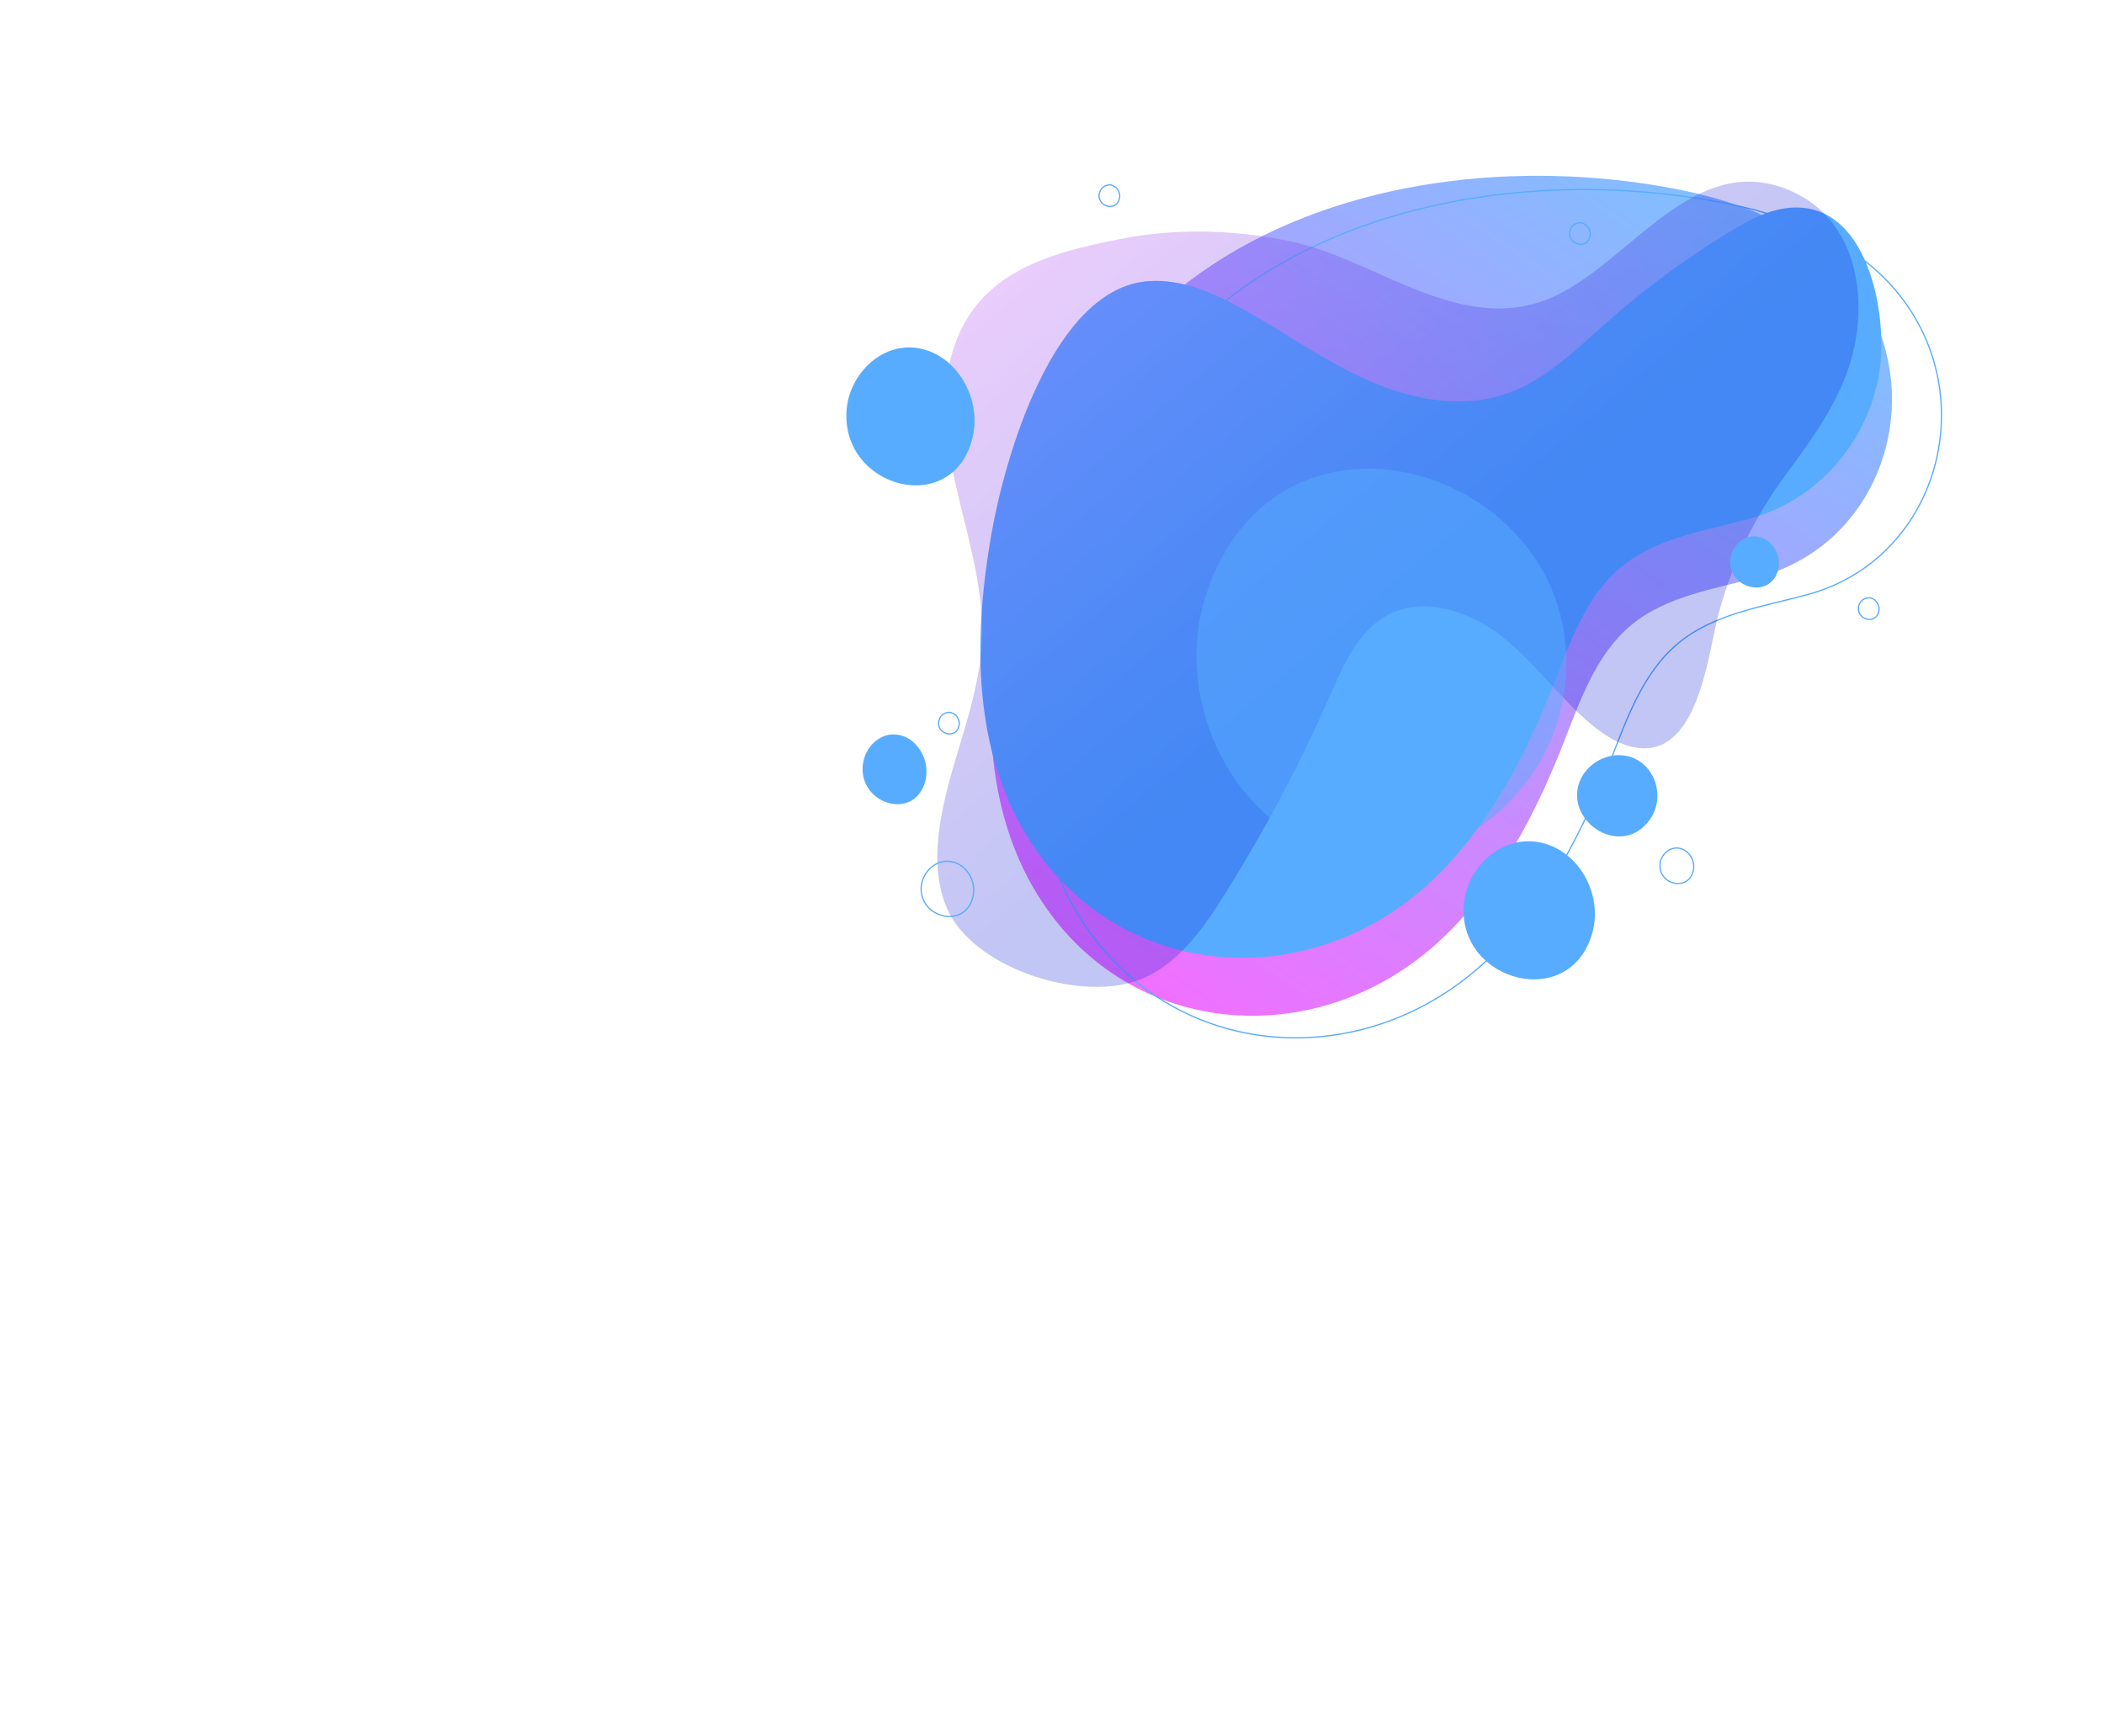
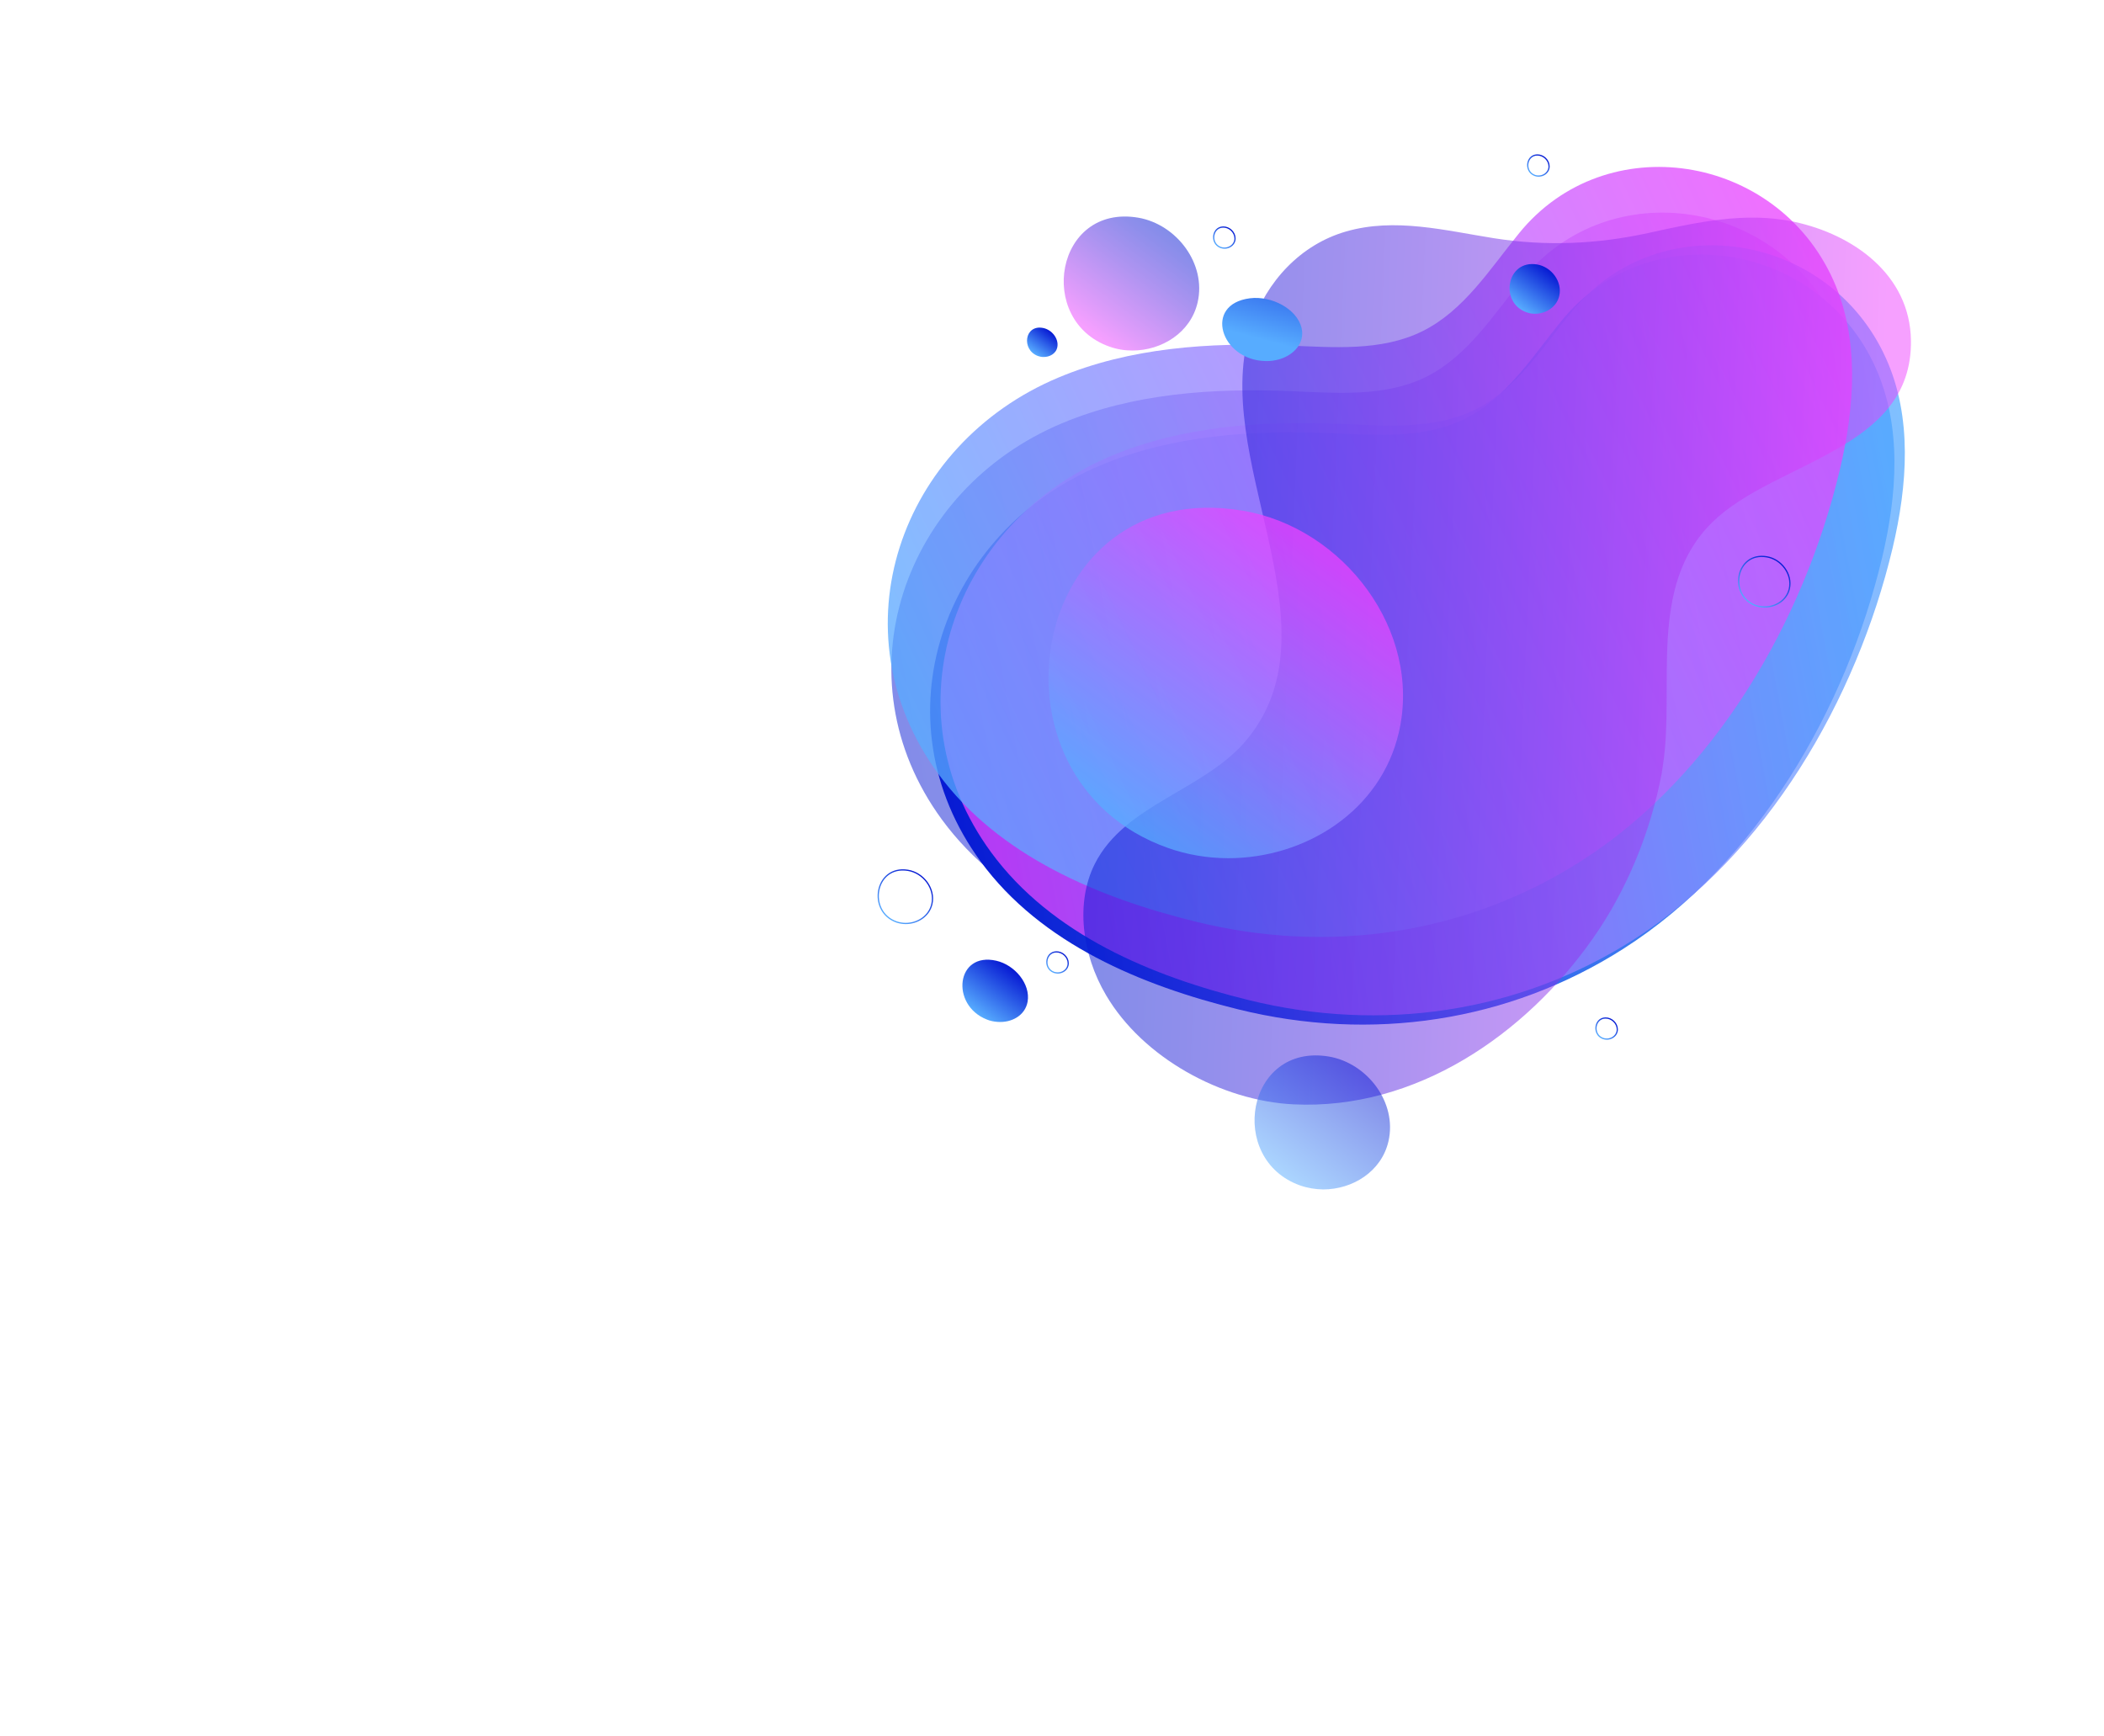
- <svg xmlns="http://www.w3.org/2000/svg" version="1.1" id="Слой_1" x="0" y="0" viewBox="0 0 1699 1402" xml:space="preserve">
-   <linearGradient id="SVGID_1_" gradientUnits="userSpaceOnUse" x1="865.943" y1="613.56" x2="1412.041" y2="1209.588" gradientTransform="scale(-1 1) rotate(7.735 3374.802 -16043.263)">
-     <stop offset="0" stop-color="#57acff" />
-     <stop offset="1" stop-color="#ed41ff" />
-   </linearGradient>
-   <path d="M1350.6 152.1c50.9 9.6 102.7 28.2 137.5 67 74.7 83.4 39.3 217.8-67.4 246.8-36 9.8-75.2 15.2-103.9 39.3-28.1 23.5-40.7 60.4-54.2 94.7-22.9 58.3-52.7 115.3-98.1 158.1-100.3 94.7-259.4 82.1-330.5-41.8-41.1-71.6-39-159.5-25.2-238.3 19-108.4 78.1-202.9 169.5-263.6 106.1-70.5 249.3-85.4 372.3-62.2z" opacity=".76" fill="url(#SVGID_1_)" />
-   <linearGradient id="SVGID_2_" gradientUnits="userSpaceOnUse" x1="-312082.75" y1="-117996.203" x2="-744192.813" y2="-281998.156" gradientTransform="scale(-1 1) rotate(7.735 3374.802 -16043.263)">
-     <stop offset="0" stop-color="#57acff" />
-     <stop offset="1" stop-color="#071ad3" />
-   </linearGradient>
-   <path d="M1393.7 189.1l3.2-2c14-8.5 28.8-16.7 45-18.9 66.1-9.2 83.5 86 75.5 133.5-9.5 56-49.9 102.4-104.9 117.3-36.1 9.8-75.2 15.2-103.9 39.3-28.1 23.5-40.7 60.4-54.2 94.7-22.9 58.3-52.7 115.3-98.1 158.2-100.3 94.7-259.4 82.1-330.5-41.8-41.1-71.6-39-159.5-25.2-238.3C811.3 370 850.3 232.3 927.7 227c26.6-1.8 52.3 9.5 75.7 22.5 33.6 18.6 64.9 41.4 100 57.1 35.1 15.7 75.5 23.9 111.8 11.8 32.2-10.7 57.1-35.8 82.5-58.2 30-26.6 62.1-50.3 96-71.1z" fill="url(#SVGID_2_)" />
-   <linearGradient id="SVGID_3_" gradientUnits="userSpaceOnUse" x1="-320247.906" y1="-121030.07" x2="-760811.938" y2="-288241.031" gradientTransform="scale(-1 1) rotate(7.735 3374.802 -16043.263)">
-     <stop offset="0" stop-color="#57acff" />
-     <stop offset="1" stop-color="#071ad3" />
-   </linearGradient>
-   <path d="M1388.9 163.3c51.4 9.7 103.7 28.5 138.8 67.7 75.4 84.2 39.7 220-68.1 249.2-36.4 9.9-76 15.4-104.9 39.7-28.4 23.8-41.1 61-54.7 95.6-23.2 58.8-53.2 116.5-99 159.7-101.3 95.7-262 82.9-333.8-42.2-41.5-72.3-39.4-161.1-25.4-240.7C861 382.8 920.7 287.4 1013 226.1c107-71.1 251.7-86.2 375.9-62.8z" fill="none" stroke="url(#SVGID_3_)" stroke-miterlimit="10" />
-   <g opacity=".5">
-     <linearGradient id="SVGID_4_" gradientUnits="userSpaceOnUse" x1="1440.059" y1="959.202" x2="1117.801" y2="452.938" gradientTransform="rotate(172.265 1132.057 472.837)">
-       <stop offset=".032" stop-color="#ed41ff" />
-       <stop offset=".205" stop-color="#bf39f6" />
-       <stop offset=".598" stop-color="#5d29e3" />
-       <stop offset=".871" stop-color="#1f1ed8" />
-       <stop offset="1" stop-color="#071ad3" />
-     </linearGradient>
-     <path d="M1054.5 198.1c62.5 17 127.1 70.7 195.4 43.5 65.2-26.1 117.6-123.9 198.2-86.5 48.2 22.4 59.2 77.6 49.3 125-8.2 39.4-32.4 72-55.7 103.7-24.8 33.5-43.1 71.4-53.9 111.7-8.3 31.2-15.6 109.4-60.4 108.8-15.7-.2-30-9-42.1-19-25.9-21.5-45.5-49.7-71.7-70.7-26.3-20.9-63.8-33.7-93.2-17.8-23.5 12.6-35.1 39.3-45.8 63.7-24.7 56.2-53.5 110.5-86.1 162.5-18.1 28.9-39.6 58.8-71.9 69.5-47.9 15.8-131.7-11.4-152.1-59.4-8.1-19.1-8.8-40.6-6.3-61.2 6.4-52.5 32.4-101.5 34.7-154.3 3.3-76.9-44.2-153.2-25.3-227.8 17.1-68 75.5-84.8 137.6-96.9 46.5-9.1 96.6-7.5 143.7 3.6 1.7.6 3.6 1.1 5.6 1.6z" opacity=".5" fill="url(#SVGID_4_)" />
+ <svg xmlns="http://www.w3.org/2000/svg" version="1.1" x="0px" y="0px" viewBox="0 0 1699 1402" style="enable-background:new 0 0 1699 1402;" xml:space="preserve">
+   <style type="text/css">
+ 	.st0{opacity:0.5;fill:url(#SVGID_1_);enable-background:new; animation: raot 20s linear infinite;}
+ 	.st1{fill:url(#SVGID_2_); animation: raot 24s linear infinite;}
+ 	.st2{opacity:0.76;fill:url(#SVGID_3_);enable-background:new    ; animation: raot 28s linear infinite;}
+ 	.st3{opacity:0.76;fill:url(#SVGID_4_);enable-background:new    ;animation: raot 29s linear infinite; }
+ 	.st4{opacity:0.5;enable-background:new;  animation: raot2 22s linear infinite;}
+ 	.st5{fill:url(#SVGID_5_);  animation: updown 26s linear infinite;}
+ 	.st6{opacity:0.5;fill:url(#SVGID_6_);enable-background:new; animation: updown 15s linear infinite;}
+ 	.st7{opacity:0.5;fill:url(#SVGID_7_);enable-background:new    ; animation: downup 26s linear infinite;}
+ 	.st8{opacity:0.76;fill:url(#SVGID_8_);enable-background:new    ;}
+ 	.st9{fill:url(#SVGID_9_);}
+ 	.st10{fill:url(#SVGID_10_);}
+ 	.st11{fill:url(#SVGID_11_);}
+ 	.st12{fill:none;stroke:url(#SVGID_12_);stroke-miterlimit:10;}
+ 	.st13{fill:none;stroke:url(#SVGID_13_);stroke-miterlimit:10;}
+ 	.st14{fill:none;stroke:url(#SVGID_14_);stroke-miterlimit:10;}
+ 	.st15{fill:none;stroke:url(#SVGID_15_);stroke-miterlimit:10;}
+ 	.st16{fill:none;stroke:url(#SVGID_16_);stroke-miterlimit:10;}
+ 	.st17{fill:none;stroke:url(#SVGID_17_);stroke-miterlimit:10;}
+ 	.st18{fill:url(#SVGID_18_);}
+ 
+ 	@keyframes updown {
+ 		0% {
+ 			transform: translate(0px, -20px);
+ 		}
+ 		50% {
+ 			transform: translate(0px, 20px);
+ 		}
+ 
+ 		100% {
+ 			transform: translate(0px, -20px);
+ 		}
+ 
+ 	}
+ 	@keyframes downup {
+ 	0% {
+ 		transform: translate(0px, 20px);
+ 	}
+ 	50% {
+ 		transform: translate(0px, -20px);
+ 	}
+ 
+ 	100% {
+ 		transform: translate(0px, 20px);
+ 	}
+ 
+ }
+ 	@keyframes raot {
+ 		0% {
+ 			transform: translate(0px, 30px);
+ 		}
+ 		8% {
+ 			transform: translate(-15px, 25px) ;
+ 		}	
+ 		16% {
+ 			transform: translate(-25px, 15px);
+ 		}
+ 		24% {
+ 			transform: translate(-30px, 0px);
+ 		}
+ 		32% {
+ 			transform: translate(-25px, -15px);
+ 		}	
+ 		40% {
+ 			transform: translate(-15px, -25px);
+ 		}
+ 		48% {
+ 			transform: translate(0px, -30px);
+ 		}
+ 		56% {
+ 			transform: translate(15px, -25px );
+ 		}	
+ 		64% {
+ 			transform: translate(20px, -10px);
+ 		}
+ 		72% {
+ 			transform: translate(30px, 0);
+ 		}
+ 		80% {
+ 			transform: translate(25px, 15px);
+ 		}
+ 		88% {
+ 			transform: translate(15px, 25px);
+ 		}		
+ 		100% {
+ 			transform: translate(0px, 30px);
+ 		}
+ 	}
+ 		@keyframes raot2 {
+ 		0% {
+ 			transform: translate(0px, 15px);
+ 		}
+ 		8% {
+ 			transform: translate(-5px, 10px) ;
+ 		}	
+ 		16% {
+ 			transform: translate(-10px, 5px);
+ 		}
+ 		24% {
+ 			transform: translate(-15px, 0px);
+ 		}
+ 		32% {
+ 			transform: translate(-10px, -5px);
+ 		}	
+ 		40% {
+ 			transform: translate(-5px, -10px);
+ 		}
+ 		48% {
+ 			transform: translate(0px, -15px);
+ 		}
+ 		56% {
+ 			transform: translate(5px, -10px );
+ 		}	
+ 		64% {
+ 			transform: translate(10px, -5px);
+ 		}
+ 		72% {
+ 			transform: translate(15px, 0);
+ 		}
+ 		80% {
+ 			transform: translate(10px, 5px);
+ 		}
+ 		88% {
+ 			transform: translate(5px, 10px);
+ 		}		
+ 		100% {
+ 			transform: translate(0px, 15px);
+ 		}
+ 	}
+ 
+ </style>
+   <g id="Слой_1">
+ </g>
+   <g id="Слой_2">
+     <g>
+       <linearGradient id="SVGID_1_" gradientUnits="userSpaceOnUse" x1="42.938" y1="947.283" x2="853.08" y2="947.283" gradientTransform="matrix(-0.9831 0.1768 -0.1809 -0.9785 1732.214 1347.689)">
+         <stop offset="3.229439e-02" style="stop-color:#ED41FF" />
+         <stop offset="0.205" style="stop-color:#BF39F6" />
+         <stop offset="0.598" style="stop-color:#5D29E3" />
+         <stop offset="0.871" style="stop-color:#1F1ED8" />
+         <stop offset="1" style="stop-color:#071AD3" />
+       </linearGradient>
+       <path class="st0" d="M1488.6,416.2c12-50.6,16.1-105.6-5.3-153.1c-45.9-102.2-183.5-124.1-253.6-38    c-23.7,29.1-44.7,62.8-78.4,79.4c-33.1,16.3-72,12.9-108.9,11.4c-62.8-2.6-127.2,1.7-185,26c-127.8,53.7-181.2,204.7-96.8,320    c48.8,66.6,130.2,100.3,208.1,119.4c107.1,26.4,217.8,10.4,310.8-48.9C1387.4,663.7,1459.5,538.4,1488.6,416.2z" />
+       <linearGradient id="SVGID_2_" gradientUnits="userSpaceOnUse" x1="18.286" y1="908.175" x2="828.428" y2="908.175" gradientTransform="matrix(-0.9831 0.1768 -0.1809 -0.9785 1732.214 1347.689)">
+         <stop offset="0" style="stop-color:#57ACFF" />
+         <stop offset="1" style="stop-color:#071AD3" />
+       </linearGradient>
+       <path class="st1" d="M1519.9,450.1c12-50.6,16.1-105.6-5.3-153.1c-45.9-102.2-183.5-124.1-253.6-38    c-23.7,29.1-44.7,62.8-78.4,79.4c-33.1,16.3-72,12.9-108.9,11.4c-62.8-2.6-127.2,1.7-185,26c-127.8,53.7-181.2,204.7-96.8,320    C840.7,762.4,922.1,796,1000,815.2c107.1,26.4,217.8,10.4,310.8-48.9C1418.7,697.6,1490.9,572.3,1519.9,450.1z" />
+       <linearGradient id="SVGID_3_" gradientUnits="userSpaceOnUse" x1="8.677" y1="914.162" x2="818.819" y2="914.162" gradientTransform="matrix(-0.9831 0.1768 -0.1809 -0.9785 1732.214 1347.689)">
+         <stop offset="0" style="stop-color:#57ACFF" />
+         <stop offset="1" style="stop-color:#ED41FF" />
+       </linearGradient>
+       <path class="st2" d="M1528.3,442.6c12-50.6,16.1-105.6-5.3-153.1c-45.9-102.2-183.5-124.1-253.6-38    c-23.7,29.1-44.7,62.8-78.4,79.4c-33.1,16.3-72,12.9-108.9,11.4c-62.8-2.6-127.2,1.7-185,26c-127.8,53.7-181.2,204.7-96.8,320    c48.8,66.6,130.2,100.3,208.1,119.4c107.1,26.4,217.8,10.4,310.8-48.9C1427.1,690,1499.2,564.7,1528.3,442.6z" />
+       <linearGradient id="SVGID_4_" gradientUnits="userSpaceOnUse" x1="726.811" y1="481.152" x2="1554.762" y2="481.152" gradientTransform="matrix(0.9032 -0.4292 0.4292 0.9032 -99.8493 522.8798)">
+         <stop offset="0" style="stop-color:#57ACFF" />
+         <stop offset="1" style="stop-color:#ED41FF" />
+       </linearGradient>
+       <path class="st3" d="M1485.7,379.3c12-50.6,16.1-105.6-5.3-153.1c-45.9-102.2-183.5-124.1-253.6-38    c-23.7,29.1-44.7,62.8-78.4,79.4c-33.1,16.3-72,12.9-108.9,11.4c-62.8-2.6-127.2,1.7-185,26c-127.8,53.7-181.2,204.7-96.8,320    c48.8,66.6,130.2,100.3,208.1,119.4c107.1,26.4,217.8,10.4,310.8-48.9C1384.5,626.8,1456.7,501.5,1485.7,379.3z" />
+       <g class="st4">
+         <linearGradient id="SVGID_5_" gradientUnits="userSpaceOnUse" x1="1477.953" y1="762.23" x2="1005.584" y2="318.357" gradientTransform="matrix(0.7573 -0.653 0.653 0.7573 -85.314 934.4246)">
+           <stop offset="3.229439e-02" style="stop-color:#ED41FF" />
+           <stop offset="0.205" style="stop-color:#BF39F6" />
+           <stop offset="0.598" style="stop-color:#5D29E3" />
+           <stop offset="0.871" style="stop-color:#1F1ED8" />
+           <stop offset="1" style="stop-color:#071AD3" />
+         </linearGradient>
+         <path class="st5" d="M1342.8,618.3c10-64.2-12.8-145.1,40.1-196.7c50.5-49.3,161.6-57.7,160.2-146.8     c-0.8-53.2-46.9-85.6-94.4-95.7c-39.5-8.4-79.2,0.6-117.8,9.1c-41.1,9-82.8,10.8-124.4,4.2c-39.3-6.2-80.2-16.9-119.7-5.4     c-36.4,10.5-64.1,40.1-76.3,76.5c-35.1,104.2,72.1,240.4-3,333c-34,41.9-98.9,52.4-123.5,101.3c-15.5,30.9-10.6,72.5,9.2,106     c29.7,50.5,93.3,85.3,151.5,88.1c98.5,4.7,187.1-56.2,241.8-134.3c27.3-39,46.3-85.5,55.4-133.2     C1342.2,622.3,1342.5,620.3,1342.8,618.3z" />
+       </g>
+       <linearGradient id="SVGID_6_" gradientUnits="userSpaceOnUse" x1="1258.69" y1="225.087" x2="1364.904" y2="225.087" gradientTransform="matrix(0.596 -0.803 0.803 0.596 -49.6409 1148.927)">
+         <stop offset="3.229439e-02" style="stop-color:#ED41FF" />
+         <stop offset="0.205" style="stop-color:#BF39F6" />
+         <stop offset="0.598" style="stop-color:#5D29E3" />
+         <stop offset="0.871" style="stop-color:#1F1ED8" />
+         <stop offset="1" style="stop-color:#071AD3" />
+       </linearGradient>
+       <path class="st6" d="M914.4,283.1c23.7,0,47.1-14.4,52.7-38.9c7.2-31.3-17.1-63.1-48-68.4c-66.8-11.3-82.8,83-23.3,104.1    C901.9,282.1,908.1,283.1,914.4,283.1z" />
+       <linearGradient id="SVGID_7_" gradientUnits="userSpaceOnUse" x1="806.537" y1="752.579" x2="912.751" y2="752.579" gradientTransform="matrix(0.596 -0.803 0.803 0.596 -49.6409 1148.927)">
+         <stop offset="0" style="stop-color:#57ACFF" />
+         <stop offset="1" style="stop-color:#071AD3" />
+       </linearGradient>
+       <path class="st7" d="M1068.5,960.6c23.7,0,47.1-14.4,52.7-38.9c7.2-31.3-17.1-63.1-48-68.4c-66.8-11.3-82.8,83-23.3,104.1    C1055.9,959.5,1062.2,960.5,1068.5,960.6z" />
+       <linearGradient id="SVGID_8_" gradientUnits="userSpaceOnUse" x1="957.509" y1="478.082" x2="1235.482" y2="478.082" gradientTransform="matrix(0.596 -0.803 0.803 0.596 -49.6409 1148.927)">
+         <stop offset="0" style="stop-color:#57ACFF" />
+         <stop offset="1" style="stop-color:#ED41FF" />
+       </linearGradient>
+       <path class="st8" d="M991.6,693.1c62.1,0.1,123.3-37.8,138-101.7c18.9-82-44.8-165.2-125.7-178.9    C829.3,383,787.3,629.6,943.1,684.8C958.8,690.4,975.2,693,991.6,693.1z" />
+       <linearGradient id="SVGID_9_" gradientUnits="userSpaceOnUse" x1="1382.735" y1="554.974" x2="1482.258" y2="554.974" gradientTransform="matrix(0.2584 -0.966 0.966 0.2584 123.5584 1466.002)">
+         <stop offset="0" style="stop-color:#57ACFF" />
+         <stop offset="1" style="stop-color:#071AD3" />
+       </linearGradient>
+       <path class="st9" d="M1032.6,290.3c12.5-3.5,21.3-13.6,18.4-25.5c-3.7-15.3-24.1-26.1-41.7-23.9c-37.8,4.8-23.7,50,12.7,50.7    C1025.7,291.7,1029.3,291.2,1032.6,290.3z" />
+       <linearGradient id="SVGID_10_" gradientUnits="userSpaceOnUse" x1="764.694" y1="477.212" x2="811.254" y2="477.212" gradientTransform="matrix(0.596 -0.803 0.803 0.596 -49.6409 1148.927)">
+         <stop offset="0" style="stop-color:#57ACFF" />
+         <stop offset="1" style="stop-color:#071AD3" />
+       </linearGradient>
+       <path class="st10" d="M805.6,825.3c11.4,0.8,22.2-5.2,24.2-16.3c2.5-14.3-10.3-29.7-25.3-33.1c-32.5-7.4-37.2,35.7-7.8,47.4    C799.5,824.5,802.6,825.1,805.6,825.3z" />
+       <linearGradient id="SVGID_11_" gradientUnits="userSpaceOnUse" x1="1483.299" y1="489.143" x2="1522.706" y2="489.143" gradientTransform="matrix(0.596 -0.803 0.803 0.596 -49.6409 1148.927)">
+         <stop offset="0" style="stop-color:#57ACFF" />
+         <stop offset="1" style="stop-color:#071AD3" />
+       </linearGradient>
+       <path class="st11" d="M1239.5,253.4c8.8,0,17.5-5.4,19.6-14.4c2.7-11.6-6.3-23.4-17.8-25.4c-24.8-4.2-30.7,30.8-8.6,38.6    C1234.8,253,1237.1,253.4,1239.5,253.4z" />
+       <linearGradient id="SVGID_12_" gradientUnits="userSpaceOnUse" x1="828.005" y1="504.082" x2="845.739" y2="504.082" gradientTransform="matrix(0.596 -0.803 0.803 0.596 -49.6409 1148.927)">
+         <stop offset="0" style="stop-color:#57ACFF" />
+         <stop offset="1" style="stop-color:#071AD3" />
+       </linearGradient>
+       <path class="st12" d="M854.1,785.8c3.7,0,7.4-2.3,8.3-6.1c1.1-4.9-2.7-9.9-7.6-10.8c-10.5-1.8-13,13.1-3.7,16.4    C852.2,785.6,853.2,785.8,854.1,785.8z" />
+       <linearGradient id="SVGID_13_" gradientUnits="userSpaceOnUse" x1="784.214" y1="373.675" x2="827.742" y2="373.566" gradientTransform="matrix(0.596 -0.803 0.803 0.596 -49.6409 1148.927)">
+         <stop offset="0" style="stop-color:#57ACFF" />
+         <stop offset="1" style="stop-color:#071AD3" />
+       </linearGradient>
+       <path class="st13" d="M731.4,745.8c9.5,0,18.8-5.8,21.1-15.6c2.9-12.6-6.9-25.3-19.3-27.3c-26.7-4.4-33.1,33.3-9.2,41.7    C726.4,745.4,728.9,745.8,731.4,745.8z" />
+       <linearGradient id="SVGID_14_" gradientUnits="userSpaceOnUse" x1="1403.13" y1="778.977" x2="1444.295" y2="778.977" gradientTransform="matrix(0.596 -0.803 0.803 0.596 -49.6409 1148.927)">
+         <stop offset="0" style="stop-color:#57ACFF" />
+         <stop offset="1" style="stop-color:#071AD3" />
+       </linearGradient>
+       <path class="st14" d="M1425,490.2c9,0,17.8-5.5,19.9-14.7c2.7-11.8-6.5-23.9-18.2-25.8c-25.2-4.3-31.3,31.4-8.8,39.4    C1420.2,489.8,1422.6,490.2,1425,490.2z" />
+       <linearGradient id="SVGID_15_" gradientUnits="userSpaceOnUse" x1="1378.316" y1="263.278" x2="1396.05" y2="263.278" gradientTransform="matrix(0.596 -0.803 0.803 0.596 -49.6409 1148.927)">
+         <stop offset="0" style="stop-color:#57ACFF" />
+         <stop offset="1" style="stop-color:#071AD3" />
+       </linearGradient>
+       <path class="st15" d="M988.8,200.4c3.7,0,7.4-2.3,8.3-6.1c1.1-4.9-2.7-9.9-7.6-10.8c-10.5-1.8-13,13.1-3.7,16.4    C986.8,200.2,987.8,200.4,988.8,200.4z" />
+       <linearGradient id="SVGID_16_" gradientUnits="userSpaceOnUse" x1="1049.334" y1="891.927" x2="1067.067" y2="891.927" gradientTransform="matrix(0.596 -0.803 0.803 0.596 -49.6409 1148.927)">
+         <stop offset="0" style="stop-color:#57ACFF" />
+         <stop offset="1" style="stop-color:#071AD3" />
+       </linearGradient>
+       <path class="st16" d="M1297.5,839.2c3.7,0,7.4-2.3,8.3-6.1c1.1-4.9-2.7-9.9-7.6-10.8c-10.5-1.8-13,13.1-3.7,16.4    C1295.5,839,1296.5,839.2,1297.5,839.2z" />
+       <linearGradient id="SVGID_17_" gradientUnits="userSpaceOnUse" x1="1576.138" y1="432.259" x2="1593.871" y2="432.259" gradientTransform="matrix(0.596 -0.803 0.803 0.596 -49.6409 1148.927)">
+         <stop offset="0" style="stop-color:#57ACFF" />
+         <stop offset="1" style="stop-color:#071AD3" />
+       </linearGradient>
+       <path class="st17" d="M1242.4,142.2c3.7,0,7.4-2.3,8.3-6.1c1.1-4.9-2.7-9.9-7.6-10.8c-10.5-1.8-13,13.1-3.7,16.4    C1240.4,142.1,1241.4,142.2,1242.4,142.2z" />
+       <linearGradient id="SVGID_18_" gradientUnits="userSpaceOnUse" x1="1220.269" y1="195.645" x2="1242.857" y2="195.645" gradientTransform="matrix(0.596 -0.803 0.803 0.596 -49.6409 1148.927)">
+         <stop offset="0" style="stop-color:#57ACFF" />
+         <stop offset="1" style="stop-color:#071AD3" />
+       </linearGradient>
+       <path class="st18" d="M842.3,288.3c5.3,0.2,10.5-2.7,11.5-8c1.3-6.8-4.4-14-11.4-15.4c-15.1-3.1-17.9,17.5-4.3,22.6    C839.5,288,840.9,288.3,842.3,288.3z" />
+     </g>
  </g>
-   <linearGradient id="SVGID_5_" gradientUnits="userSpaceOnUse" x1="-75166.813" y1="-5466.734" x2="-82894.016" y2="-6142.833" gradientTransform="scale(-1 1) rotate(7.735 3374.802 -16043.263)">
-     <stop offset="0" stop-color="#57acff" />
-     <stop offset="1" stop-color="#071ad3" />
-   </linearGradient>
-   <path d="M1186.6 712.6c9.5-21.7 32.1-37.1 56.6-32.3 31.5 6.1 50.7 41.3 43 71.6-16.6 65.5-108.9 41.8-104.2-21 .5-6.4 2-12.6 4.6-18.3z" fill="url(#SVGID_5_)" />
-   <linearGradient id="SVGID_6_" gradientUnits="userSpaceOnUse" x1="-41408.121" y1="-3120.185" x2="-48790.719" y2="-3784.384" gradientTransform="scale(-1 1) rotate(7.735 3374.802 -16043.263)">
-     <stop offset="0" stop-color="#57acff" />
-     <stop offset="1" stop-color="#071ad3" />
-   </linearGradient>
-   <path d="M688 313.5c9.2-21.5 31.1-36.9 55.1-32 30.7 6.3 49.6 41.5 42.3 71.8-15.8 65.3-106.1 41.1-101.8-21.6.4-6.3 1.9-12.5 4.4-18.2z" fill="url(#SVGID_6_)" />
-   <linearGradient id="SVGID_7_" gradientUnits="userSpaceOnUse" x1="-62946.789" y1="20382.277" x2="-68498.688" y2="22055.037" gradientTransform="scale(-1 1) rotate(7.735 3374.802 -16043.263)">
-     <stop offset="0" stop-color="#57acff" />
-     <stop offset="1" stop-color="#071ad3" />
-   </linearGradient>
-   <path d="M1283.6 619.4c10.2-9.6 26.5-13.1 39.5-5.1 16.6 10.3 19.9 33.5 8.7 48.3-23.9 31.9-71.4-1.3-54.9-34.4 1.7-3.2 4-6.2 6.7-8.8z" fill="url(#SVGID_7_)" />
-   <linearGradient id="SVGID_8_" gradientUnits="userSpaceOnUse" x1="463.551" y1="1731.631" x2="-2542.15" y2="3683.632" gradientTransform="scale(-1 1) rotate(7.735 3374.802 -16043.263)">
-     <stop offset="0" stop-color="#57acff" />
-     <stop offset="1" stop-color="#071ad3" />
-   </linearGradient>
-   <path d="M698.8 609.7c4.5-10.9 15.4-18.6 27.4-16.1 15.3 3.2 24.8 21 21.2 36.4-7.8 33-52.8 20.6-50.8-11.1.3-3.2 1-6.3 2.2-9.2z" fill="url(#SVGID_8_)" />
-   <linearGradient id="SVGID_9_" gradientUnits="userSpaceOnUse" x1="-33992.215" y1="-2099.921" x2="-35056.117" y2="-2193.02" gradientTransform="scale(-1 1) rotate(7.735 3374.802 -16043.263)">
-     <stop offset="0" stop-color="#57acff" />
-     <stop offset="1" stop-color="#071ad3" />
-   </linearGradient>
-   <path d="M1398.9 445.5c3.5-8 11.9-13.8 21-12 11.7 2.3 18.8 15.3 16 26.5-6.1 24.3-40.4 15.5-38.7-7.8.1-2.3.7-4.6 1.7-6.7z" fill="url(#SVGID_9_)" />
-   <linearGradient id="SVGID_10_" gradientUnits="userSpaceOnUse" x1="-4673.229" y1="-1356.438" x2="-4869.559" y2="-1430.958" gradientTransform="scale(-1 1) rotate(7.735 3374.802 -16043.263)">
-     <stop offset="0" stop-color="#57acff" />
-     <stop offset="1" stop-color="#071ad3" />
-   </linearGradient>
-   <path d="M758.7 580.5c.7-1.7 1.9-3.2 3.6-4.1 1.6-.9 3.5-1.3 5.3-1 1.2.3 2.3.8 3.3 1.5s1.8 1.6 2.4 2.7c.6 1 1 2.2 1.2 3.4.2 1.2.1 2.4-.2 3.6-2.6 10.3-17.2 6.6-16.4-3.3.2-.9.4-1.9.8-2.8h0z" fill="none" stroke="url(#SVGID_10_)" stroke-miterlimit="10" />
-   <linearGradient id="SVGID_11_" gradientUnits="userSpaceOnUse" x1="-12024.378" y1="-4021.425" x2="-13229.678" y2="-4478.926" gradientTransform="scale(-1 1) rotate(7.735 3374.802 -16043.263)">
-     <stop offset="0" stop-color="#57acff" />
-     <stop offset="1" stop-color="#071ad3" />
-   </linearGradient>
-   <path d="M745.8 708.8c3.8-8.7 12.9-14.8 22.7-12.9 12.6 2.5 20.2 16.6 17.1 28.7-6.7 26.2-43.6 16.6-41.7-8.5.3-2.6.9-5 1.9-7.3h0z" fill="none" stroke="url(#SVGID_11_)" stroke-miterlimit="10" />
-   <linearGradient id="SVGID_12_" gradientUnits="userSpaceOnUse" x1="-12088.336" y1="-4284.905" x2="-12284.246" y2="-4359.304" gradientTransform="scale(-1 1) rotate(7.735 3374.802 -16043.263)">
-     <stop offset="0" stop-color="#57acff" />
-     <stop offset="1" stop-color="#071ad3" />
-   </linearGradient>
-   <path d="M1268.2 185.1c.7-1.7 1.9-3.2 3.6-4.1 1.6-.9 3.5-1.3 5.3-1 2.4.6 4.4 2.1 5.7 4.2 1.3 2.1 1.6 4.6 1.1 7-2.6 10.3-17.2 6.6-16.4-3.3.1-.9.3-1.9.7-2.8h0z" fill="none" stroke="url(#SVGID_12_)" stroke-miterlimit="10" />
-   <linearGradient id="SVGID_13_" gradientUnits="userSpaceOnUse" x1="-17218.541" y1="-5708.591" x2="-17726.842" y2="-5901.492" gradientTransform="scale(-1 1) rotate(7.735 3374.802 -16043.263)">
-     <stop offset="0" stop-color="#57acff" />
-     <stop offset="1" stop-color="#071ad3" />
-   </linearGradient>
-   <path d="M1341.6 693.4c2.4-5.6 8.3-9.6 14.6-8.3 8.1 1.6 13 10.6 11.1 18.4-4.3 16.9-28.1 10.8-26.8-5.4 0-1.7.4-3.3 1.1-4.7h0z" fill="none" stroke="url(#SVGID_13_)" stroke-miterlimit="10" />
-   <linearGradient id="SVGID_14_" gradientUnits="userSpaceOnUse" x1="-8288.259" y1="-3062.763" x2="-8484.538" y2="-3137.263" gradientTransform="scale(-1 1) rotate(7.735 3374.802 -16043.263)">
-     <stop offset="0" stop-color="#57acff" />
-     <stop offset="1" stop-color="#071ad3" />
-   </linearGradient>
-   <path d="M888.3 154.5c.7-1.7 1.9-3.2 3.6-4.1 1.6-.9 3.5-1.3 5.3-1 1.2.3 2.3.8 3.3 1.5s1.8 1.6 2.4 2.7c.6 1 1 2.2 1.2 3.4.2 1.2.1 2.4-.2 3.6-2.6 10.3-17.1 6.6-16.4-3.3.1-1 .4-1.9.8-2.8h0z" fill="none" stroke="url(#SVGID_14_)" stroke-miterlimit="10" />
-   <linearGradient id="SVGID_15_" gradientUnits="userSpaceOnUse" x1="-12941.727" y1="-4203.083" x2="-13137.827" y2="-4277.523" gradientTransform="scale(-1 1) rotate(7.735 3374.802 -16043.263)">
-     <stop offset="0" stop-color="#57acff" />
-     <stop offset="1" stop-color="#071ad3" />
-   </linearGradient>
-   <path d="M1501.4 488c.7-1.7 2-3.2 3.6-4.1 1.6-.9 3.5-1.3 5.4-1 4.9 1 8 6.5 6.7 11.2-2.6 10.3-17.2 6.6-16.4-3.3 0-1 .3-1.9.7-2.8h0z" fill="none" stroke="url(#SVGID_15_)" stroke-miterlimit="10" />
-   <linearGradient id="SVGID_16_" gradientUnits="userSpaceOnUse" x1="262720.906" y1="388.555" x2="324589.063" y2="246.555" gradientTransform="scale(-1 1) rotate(7.735 3374.802 -16043.263)">
-     <stop offset="0" stop-color="#57acff" />
-     <stop offset="1" stop-color="#071ad3" />
-   </linearGradient>
-   <path d="M1245.1 612.2c-32.2 58.4-99.6 96-167.3 76.4-86.8-25.2-131.9-128.7-102.7-211.9 63.1-179.7 316.6-89.7 287.4 85.7-2.9 17.5-8.8 34.3-17.4 49.8z" opacity=".5" fill="url(#SVGID_16_)" />
</svg>
